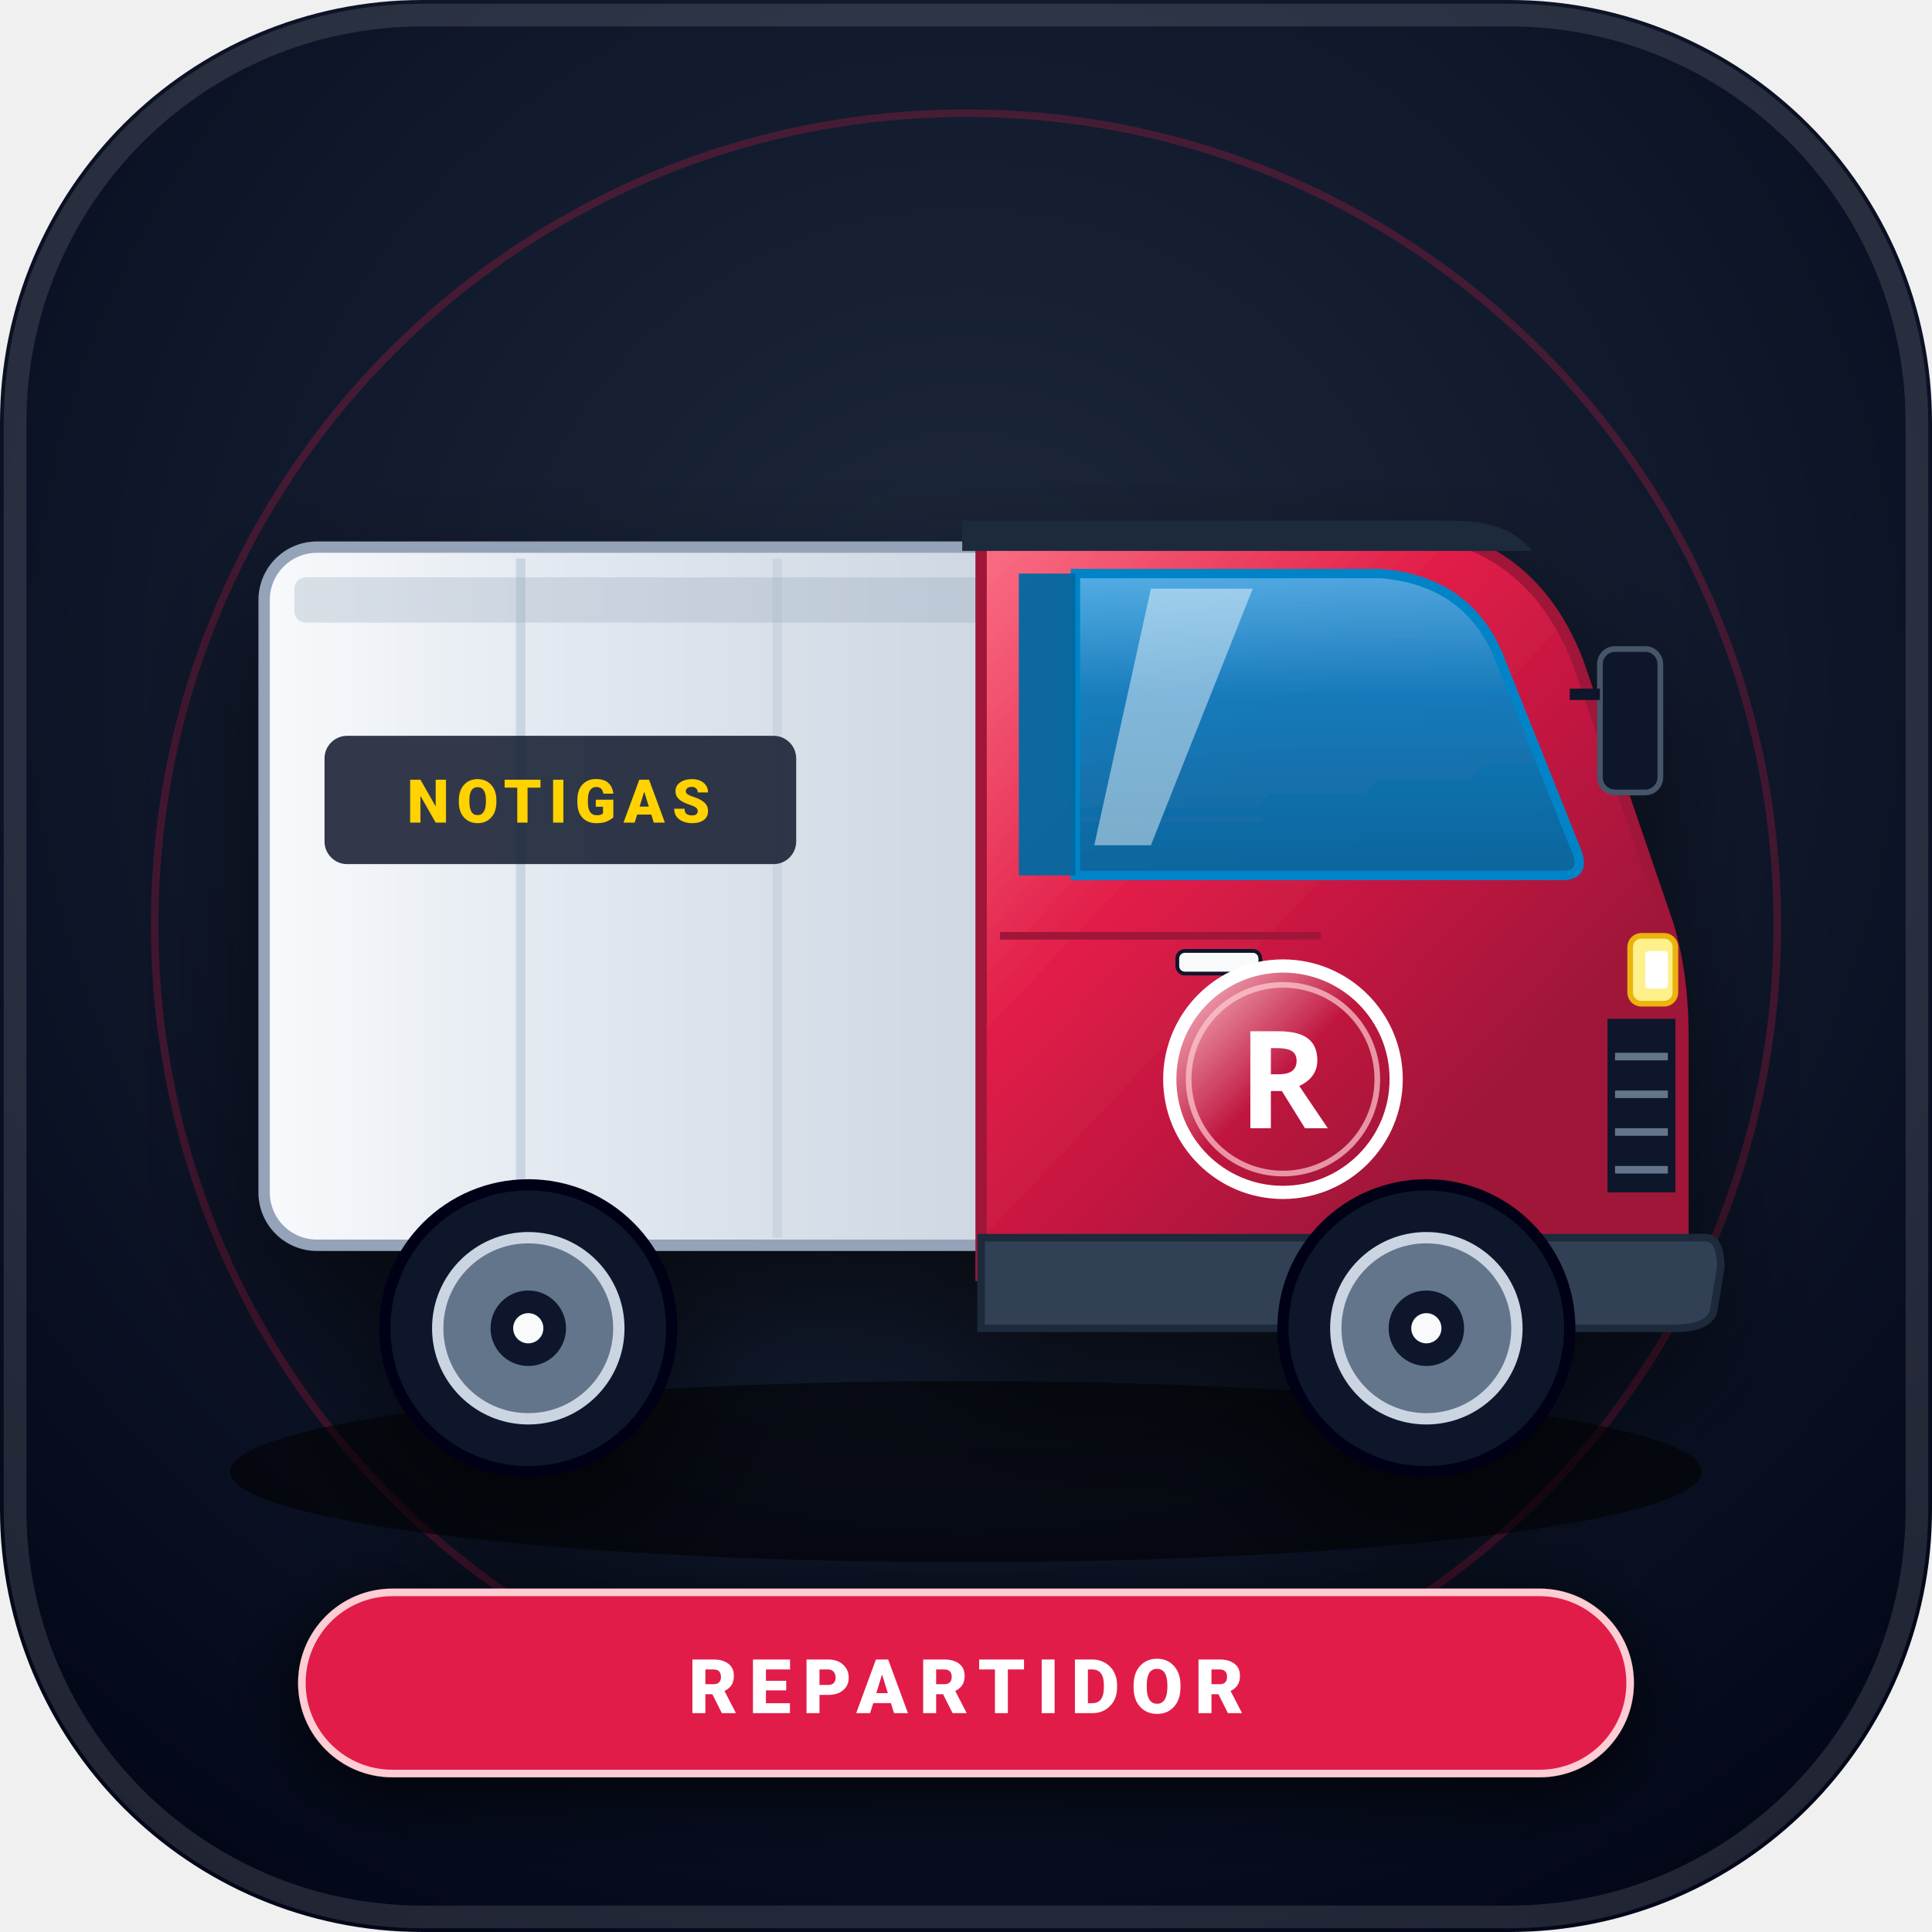
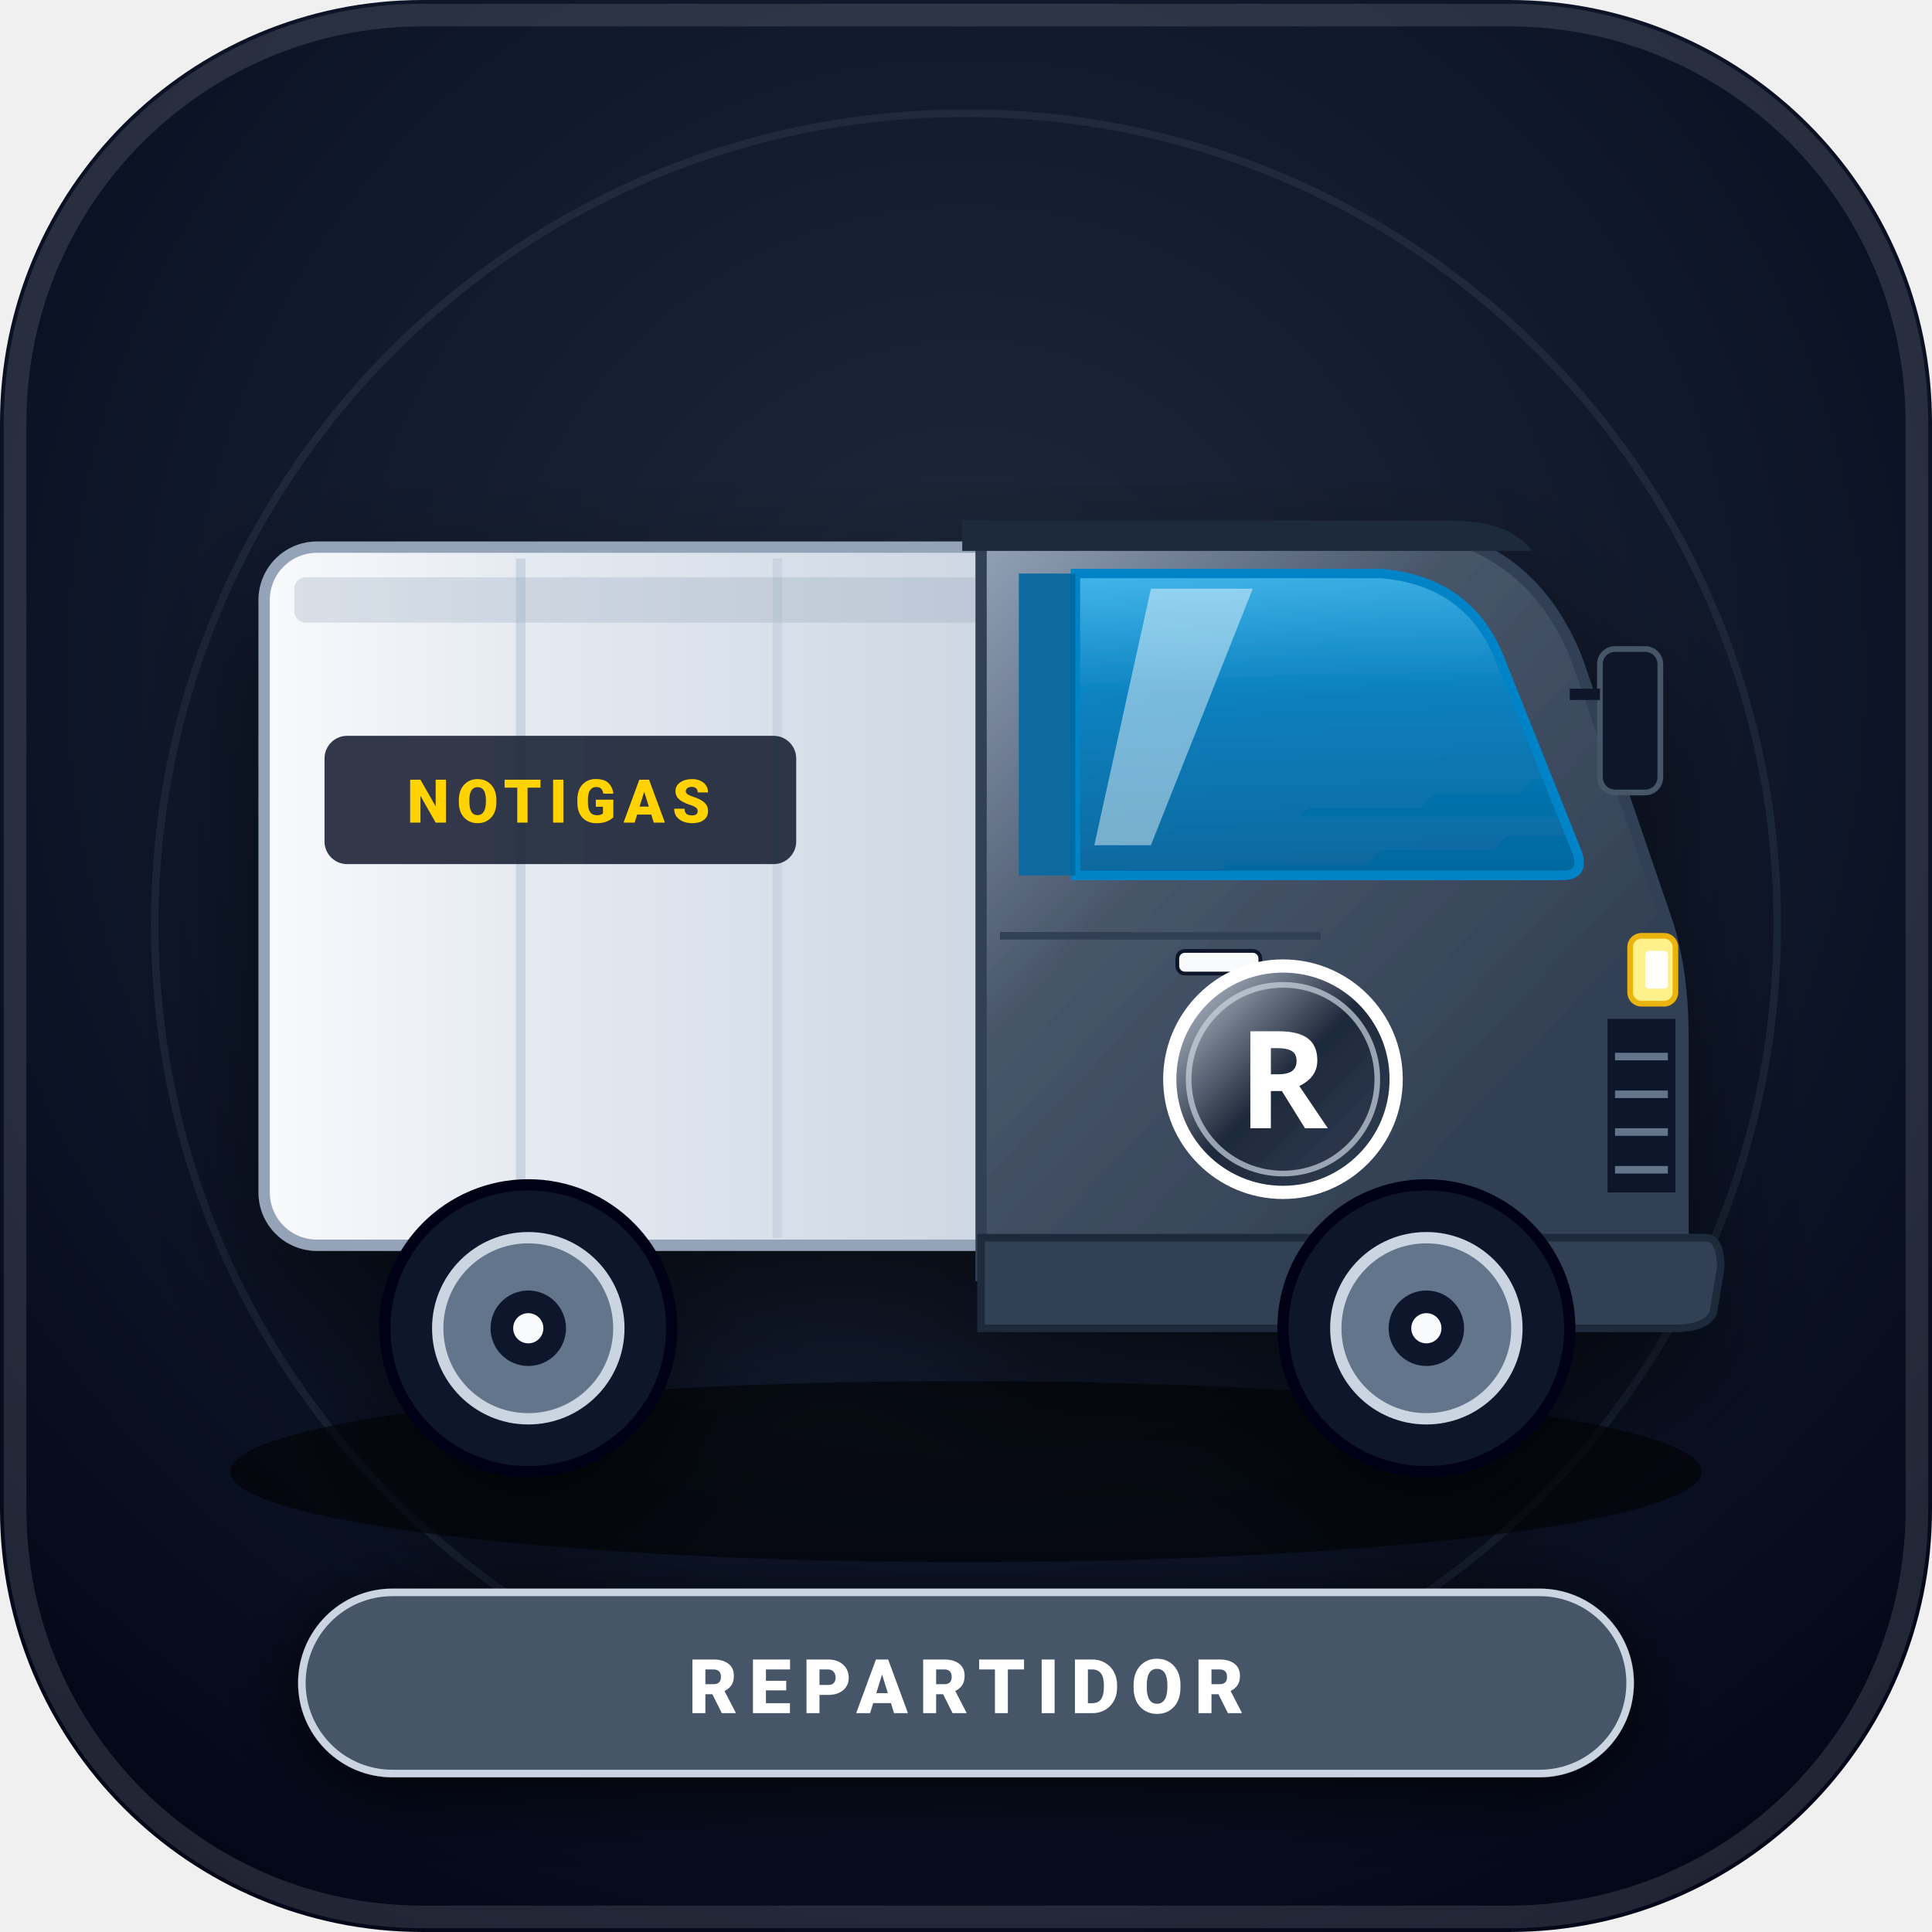
<svg xmlns="http://www.w3.org/2000/svg" viewBox="0 0 512 512" width="512" height="512">
  <defs>
    <radialGradient id="bgGrad" cx="50%" cy="35%" r="75%">
      <stop offset="0%" stop-color="#1E293B" />
      <stop offset="55%" stop-color="#0F172A" />
      <stop offset="100%" stop-color="#020617" />
    </radialGradient>
    <linearGradient id="cabGrad" x1="0%" y1="0%" x2="100%" y2="100%">
-       <stop offset="0%" stop-color="#FB7185" />
-       <stop offset="35%" stop-color="#E11D48" />
-       <stop offset="75%" stop-color="#9F1239" />
-       <stop offset="100%" stop-color="#9F1239" />
+       <stop offset="0%" stop-color="#94A3B8" />
+       <stop offset="35%" stop-color="#475569" />
+       <stop offset="75%" stop-color="#334155" />
+       <stop offset="100%" stop-color="#334155" />
    </linearGradient>
    <linearGradient id="cargoGrad" x1="0%" y1="0%" x2="100%" y2="0%">
      <stop offset="0%" stop-color="#F8FAFC" />
      <stop offset="40%" stop-color="#E2E8F0" />
      <stop offset="100%" stop-color="#CBD5E1" />
    </linearGradient>
    <linearGradient id="badgeGrad" x1="0%" y1="0%" x2="100%" y2="100%">
-       <stop offset="0%" stop-color="#FECDD3" />
-       <stop offset="50%" stop-color="#BE123C" />
-       <stop offset="100%" stop-color="#9F1239" />
+       <stop offset="0%" stop-color="#CBD5E1" />
+       <stop offset="50%" stop-color="#1E293B" />
+       <stop offset="100%" stop-color="#334155" />
    </linearGradient>
    <linearGradient id="windshieldGrad" x1="0%" y1="0%" x2="0%" y2="100%">
      <stop offset="0%" stop-color="#38BDF8" stop-opacity="0.85" />
      <stop offset="40%" stop-color="#0284C7" stop-opacity="0.9" />
      <stop offset="100%" stop-color="#0369A1" stop-opacity="0.95" />
    </linearGradient>
    <filter id="truckShadow" x="-10%" y="-10%" width="130%" height="130%">
      <feDropShadow dx="0" dy="16" stdDeviation="18" flood-color="#000000" flood-opacity="0.6" />
    </filter>
  </defs>
  <rect width="512" height="512" rx="112" fill="url(#bgGrad)" />
  <rect width="504" height="504" x="4" y="4" rx="108" fill="none" stroke="rgba(255,255,255,0.12)" stroke-width="6" />
-   <circle cx="256" cy="245" r="215" fill="none" stroke="#E11D48" stroke-opacity="0.25" stroke-width="2" />
+   <circle cx="256" cy="245" r="215" fill="none" stroke="#475569" stroke-opacity="0.25" stroke-width="2" />
  <ellipse cx="256" cy="390" rx="195" ry="24" fill="rgba(0,0,0,0.55)" />
  <g filter="url(#truckShadow)">
    <rect x="70" y="145" width="205" height="185" rx="14" fill="url(#cargoGrad)" stroke="#94A3B8" stroke-width="3" />
    <line x1="138" y1="148" x2="138" y2="328" stroke="#CBD5E1" stroke-width="2.5" />
    <line x1="206" y1="148" x2="206" y2="328" stroke="#CBD5E1" stroke-width="2.5" />
    <rect x="78" y="153" width="189" height="12" rx="3" fill="#94A3B8" opacity="0.3" />
    <rect x="86" y="195" width="125" height="34" rx="6" fill="#0F172A" opacity="0.85" />
    <text x="148" y="218" font-family="'Segoe UI', Roboto, Montserrat, sans-serif" font-weight="900" font-size="16" fill="#FFD200" text-anchor="middle" letter-spacing="2">NOTIGAS</text>
-     <path d="M 260 140 L 370 140 Q 405 142 418 175 L 442 245 Q 446 258 446 275 L 446 332 Q 446 338 440 338 L 260 338 Z" fill="url(#cabGrad)" stroke="#9F1239" stroke-width="3" />
+     <path d="M 260 140 L 370 140 Q 405 142 418 175 L 442 245 Q 446 258 446 275 L 446 332 Q 446 338 440 338 L 260 338 Z" fill="url(#cabGrad)" stroke="#334155" stroke-width="3" />
    <path d="M 285 152 L 366 152 Q 390 154 398 176 L 418 226 Q 420 232 414 232 L 285 232 Z" fill="url(#windshieldGrad)" stroke="#0284C7" stroke-width="2.5" />
    <path d="M 305 156 L 332 156 L 305 224 L 290 224 Z" fill="rgba(255,255,255,0.45)" />
    <path d="M 285 152 L 285 232 L 270 232 L 270 152 Z" fill="#0369A1" opacity="0.95" />
    <path d="M 255 138 L 385 138 Q 400 138 406 146 L 255 146 Z" fill="#1E293B" />
    <rect x="424" y="172" width="16" height="38" rx="4" fill="#0F172A" stroke="#475569" stroke-width="1.5" />
    <line x1="416" y1="184" x2="424" y2="184" stroke="#0F172A" stroke-width="3" />
-     <line x1="265" y1="248" x2="350" y2="248" stroke="#9F1239" stroke-width="2" />
+     <line x1="265" y1="248" x2="350" y2="248" stroke="#334155" stroke-width="2" />
    <rect x="312" y="252" width="22" height="6" rx="2" fill="#F8FAFC" stroke="#0F172A" stroke-width="1" />
    <circle cx="340" cy="286" r="30" fill="url(#badgeGrad)" stroke="#FFFFFF" stroke-width="3.5" />
-     <circle cx="340" cy="286" r="25" fill="none" stroke="#FECDD3" stroke-width="1.5" opacity="0.7" />
+     <circle cx="340" cy="286" r="25" fill="none" stroke="#CBD5E1" stroke-width="1.5" opacity="0.7" />
    <text x="340" y="299" font-family="'Impact', 'Arial Black', sans-serif" font-weight="900" font-size="36" fill="#FFFFFF" text-anchor="middle" letter-spacing="1">R</text>
    <path d="M 426 270 L 444 270 L 444 316 L 426 316 Z" fill="#0F172A" />
    <line x1="428" y1="280" x2="442" y2="280" stroke="#64748B" stroke-width="2" />
    <line x1="428" y1="290" x2="442" y2="290" stroke="#64748B" stroke-width="2" />
    <line x1="428" y1="300" x2="442" y2="300" stroke="#64748B" stroke-width="2" />
    <line x1="428" y1="310" x2="442" y2="310" stroke="#64748B" stroke-width="2" />
    <rect x="432" y="248" width="12" height="18" rx="3" fill="#FEF08A" stroke="#EAB308" stroke-width="1.5" />
    <rect x="436" y="252" width="6" height="10" rx="1" fill="#FFFFFF" />
    <path d="M 260 328 L 452 328 Q 456 328 456 336 L 454 348 Q 452 352 444 352 L 260 352 Z" fill="#334155" stroke="#1E293B" stroke-width="2" />
    <g>
      <circle cx="140" cy="352" r="38" fill="#0F172A" stroke="#020617" stroke-width="3" />
      <circle cx="140" cy="352" r="24" fill="#64748B" stroke="#CBD5E1" stroke-width="3" />
      <circle cx="140" cy="352" r="10" fill="#0F172A" />
      <circle cx="140" cy="352" r="4" fill="#F8FAFC" />
    </g>
    <g>
      <circle cx="378" cy="352" r="38" fill="#0F172A" stroke="#020617" stroke-width="3" />
      <circle cx="378" cy="352" r="24" fill="#64748B" stroke="#CBD5E1" stroke-width="3" />
      <circle cx="378" cy="352" r="10" fill="#0F172A" />
      <circle cx="378" cy="352" r="4" fill="#F8FAFC" />
    </g>
  </g>
  <g filter="drop-shadow(0 4px 10px rgba(0,0,0,0.8))">
-     <rect x="80" y="422" width="352" height="48" rx="24" fill="#E11D48" stroke="#FECDD3" stroke-width="2" />
+     <rect x="80" y="422" width="352" height="48" rx="24" fill="#475569" stroke="#CBD5E1" stroke-width="2" />
    <text x="256" y="454" font-family="'Segoe UI', Roboto, Montserrat, sans-serif" font-weight="900" font-size="20" fill="#FFFFFF" text-anchor="middle" letter-spacing="3">REPARTIDOR</text>
  </g>
</svg>
